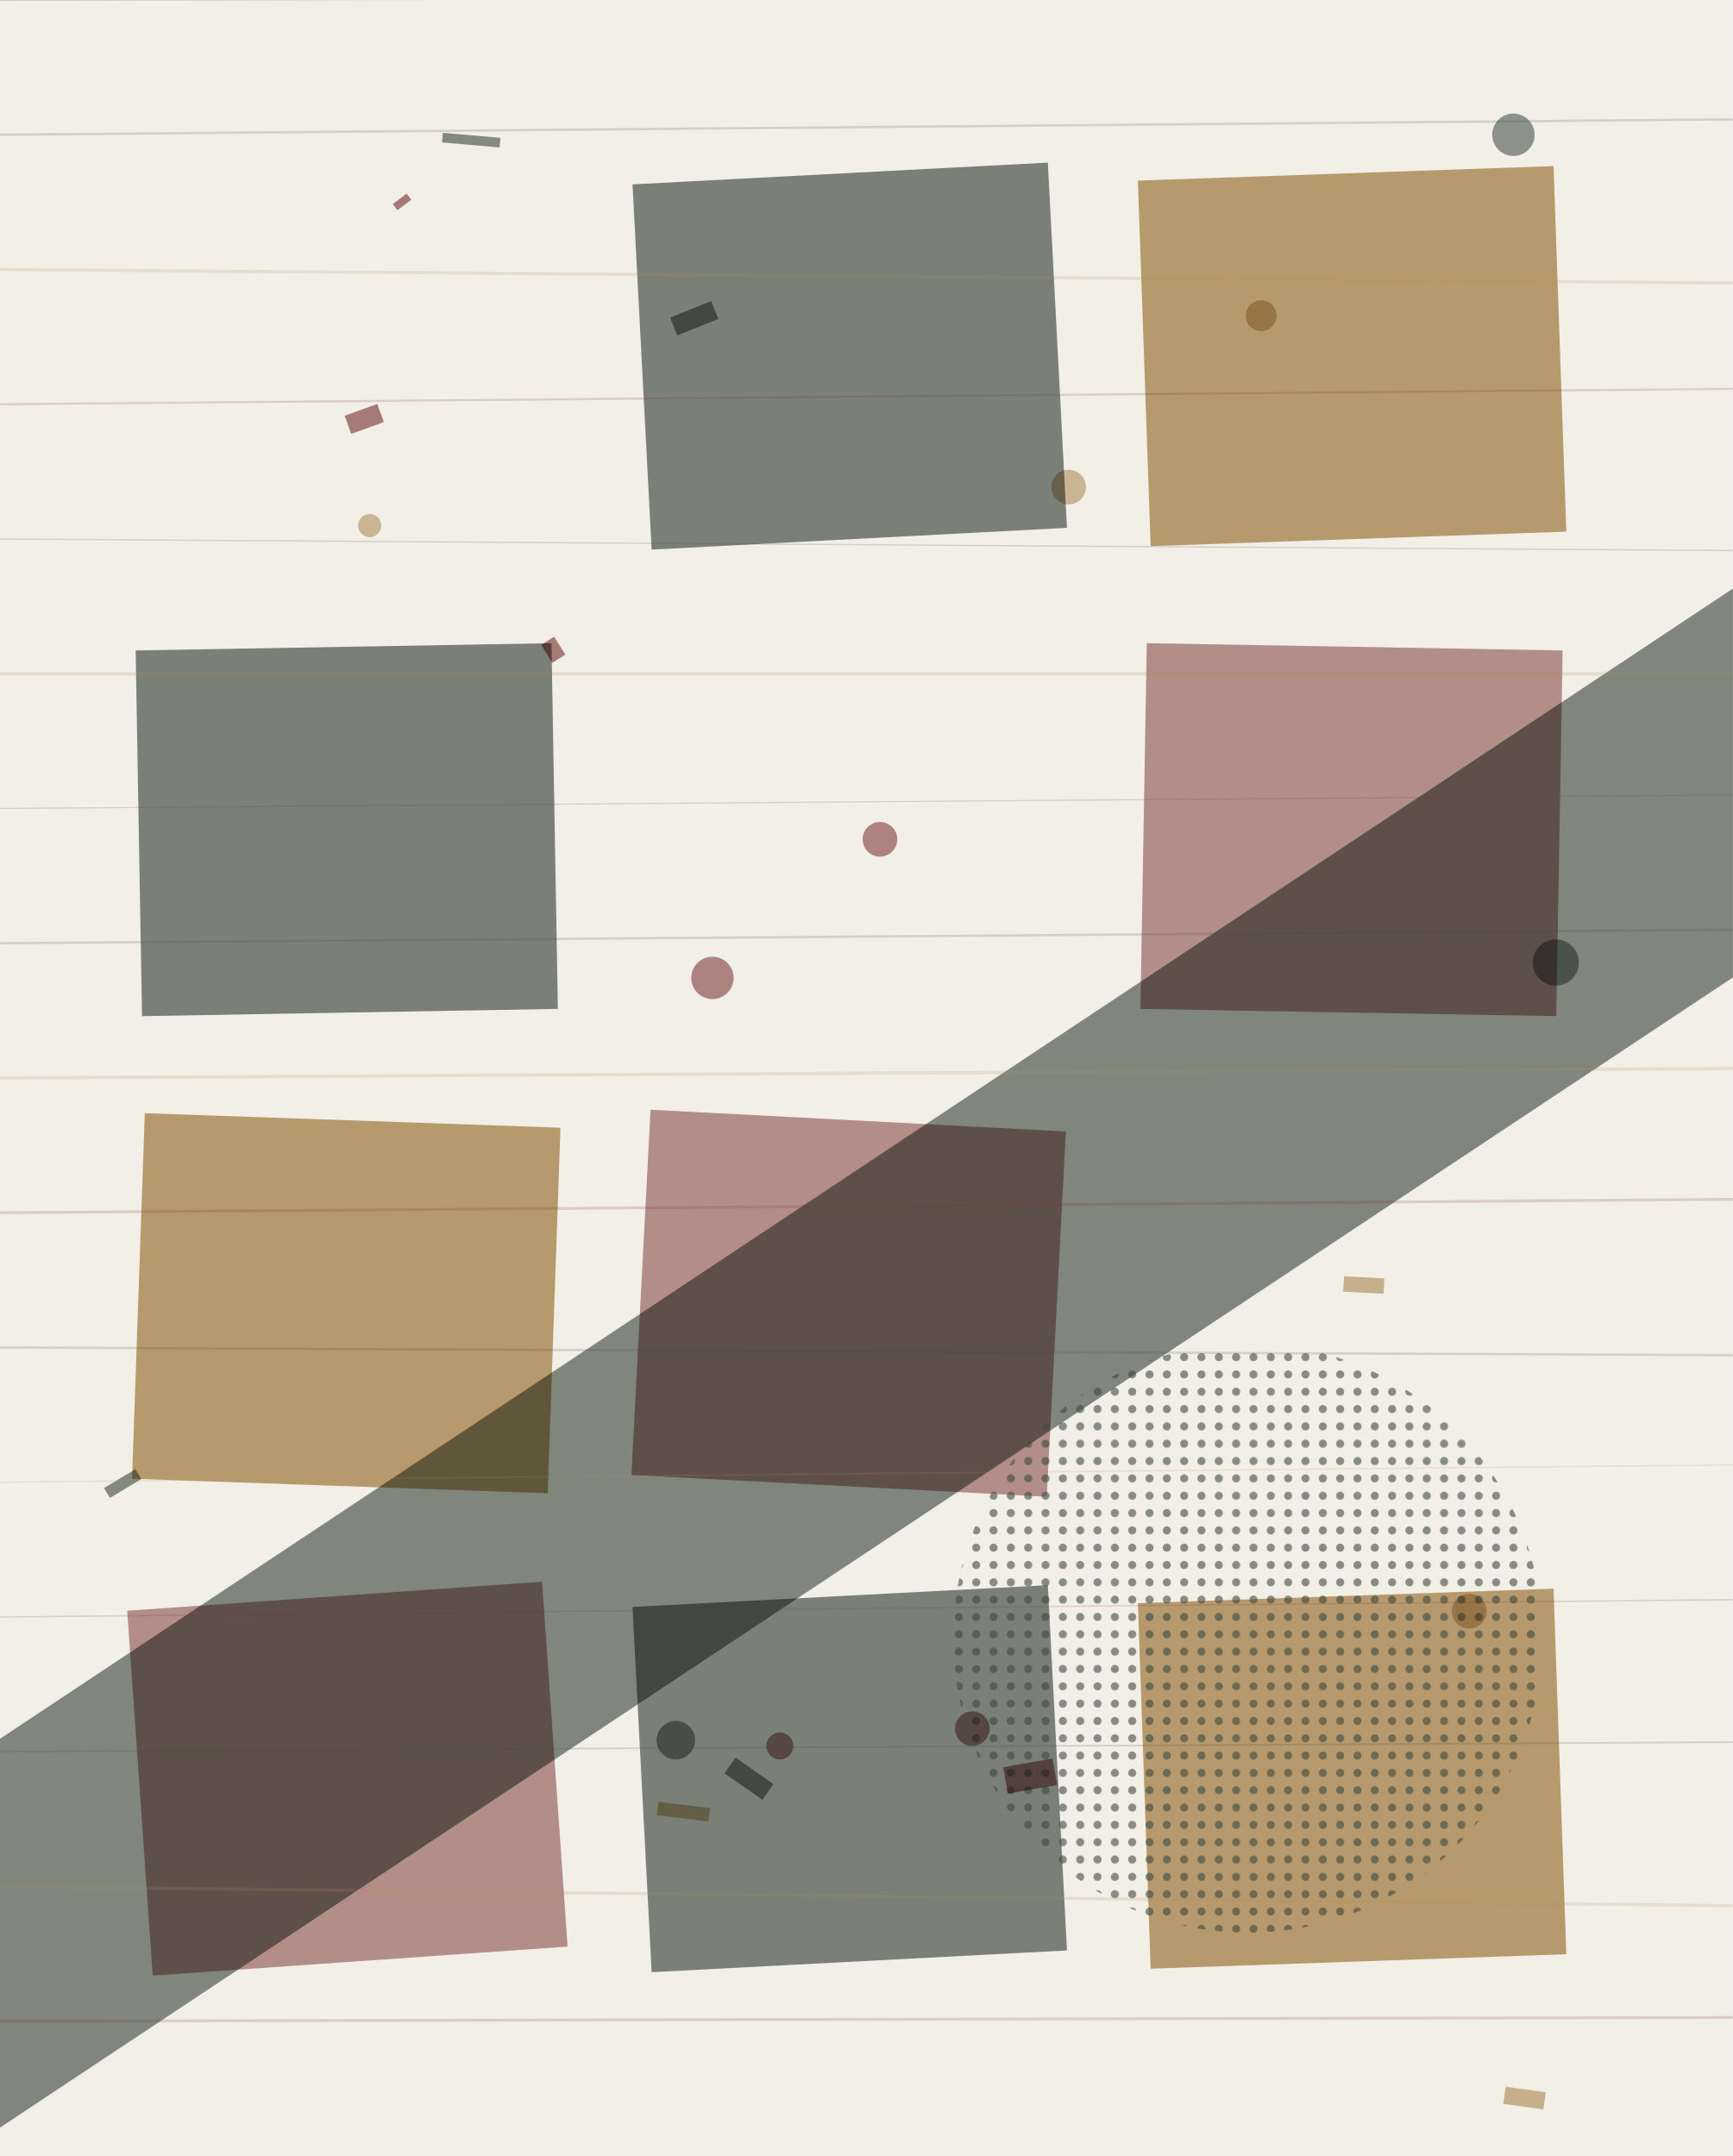
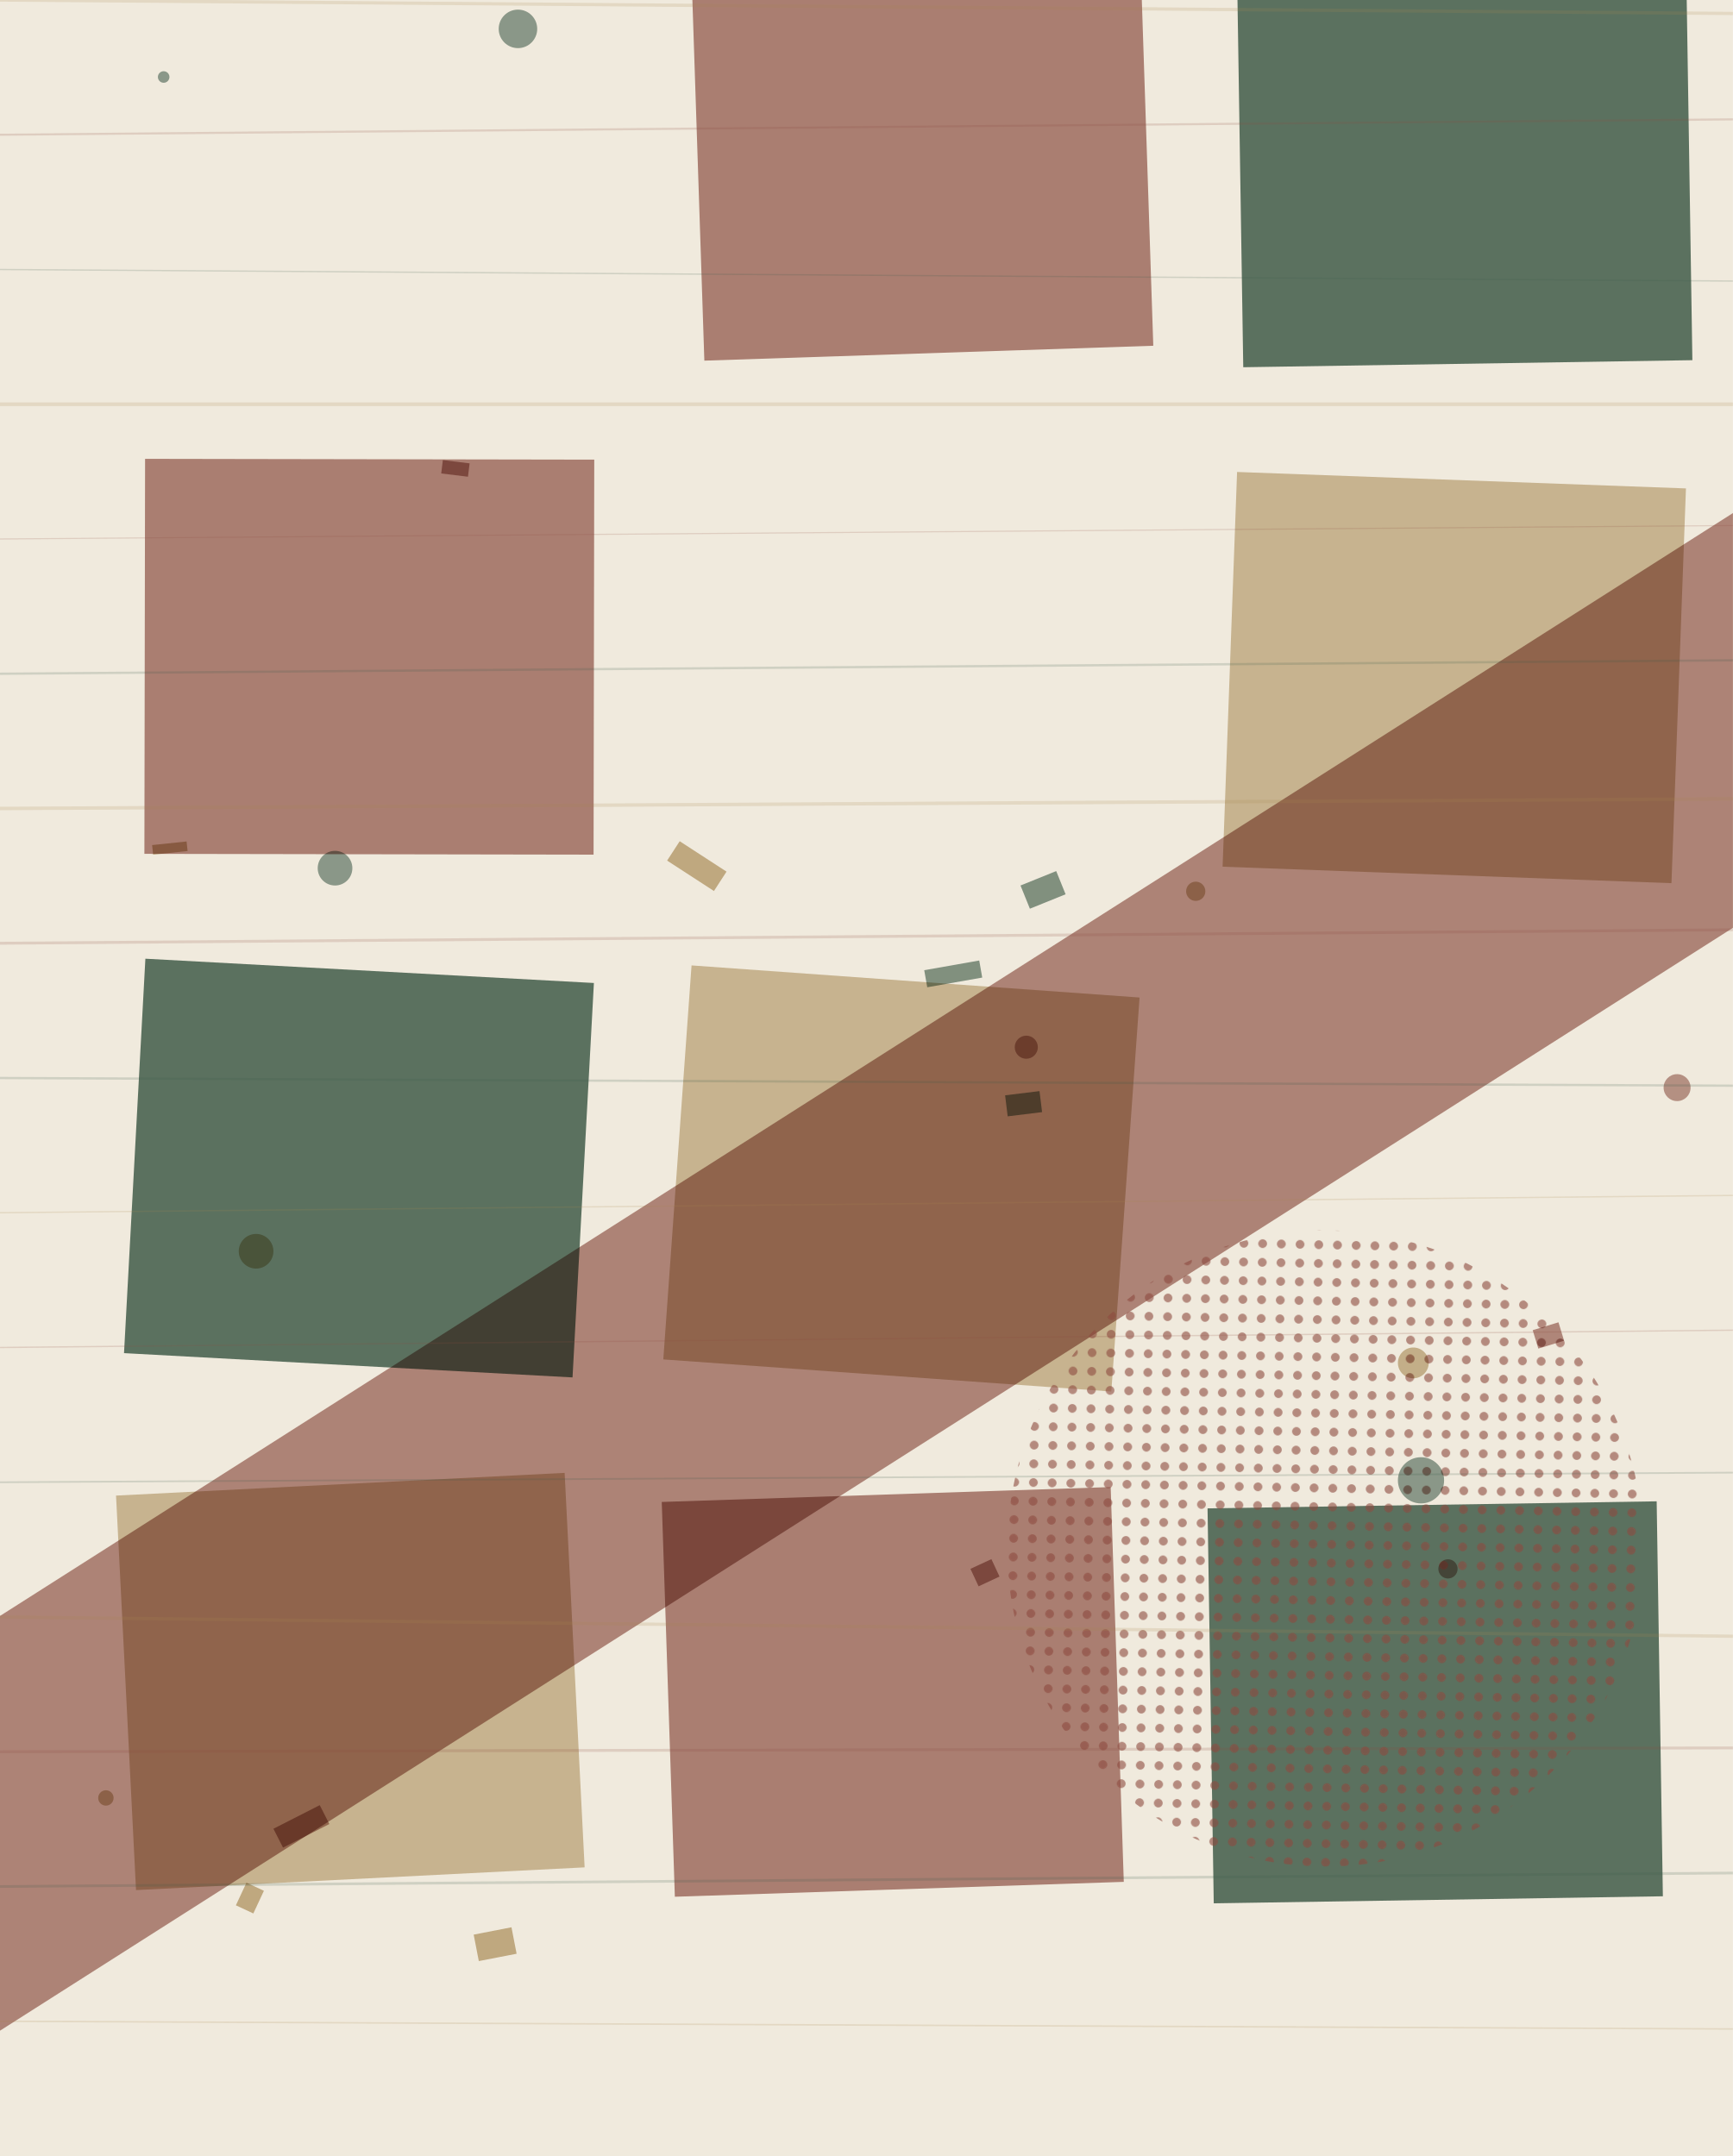
<svg xmlns="http://www.w3.org/2000/svg" viewBox="0 0 900 1120" preserveAspectRatio="xMidYMid slice" role="img">
  <defs>
    <pattern id="rd424" width="9" height="9" patternUnits="userSpaceOnUse">
-       <circle cx="3" cy="3" r="2.1" fill="#3D4A3F" />
+       <circle cx="3" cy="3" r="2.1" fill="#8C4A3F" />
    </pattern>
  </defs>
-   <rect width="900" height="1120" fill="#F2EFE7" />
-   <rect x="333" y="90" width="216" height="190" fill="#3D4A3F" opacity="0.65" transform="rotate(-3 441 179)" style="mix-blend-mode:multiply" />
-   <rect x="594" y="90" width="216" height="190" fill="#B08D57" opacity="0.80" transform="rotate(-2 702 179)" style="mix-blend-mode:multiply" />
-   <rect x="72" y="336" width="216" height="190" fill="#3D4A3F" opacity="0.65" transform="rotate(-1 180 426)" style="mix-blend-mode:multiply" />
-   <rect x="594" y="336" width="216" height="190" fill="#7A2E2E" opacity="0.50" transform="rotate(1 702 426)" style="mix-blend-mode:multiply" />
-   <rect x="72" y="582" width="216" height="190" fill="#B08D57" opacity="0.80" transform="rotate(2 180 672)" style="mix-blend-mode:multiply" />
-   <rect x="333" y="582" width="216" height="190" fill="#7A2E2E" opacity="0.50" transform="rotate(3 441 672)" style="mix-blend-mode:multiply" />
-   <rect x="72" y="829" width="216" height="190" fill="#7A2E2E" opacity="0.50" transform="rotate(-4 180 918)" style="mix-blend-mode:multiply" />
-   <rect x="333" y="829" width="216" height="190" fill="#3D4A3F" opacity="0.65" transform="rotate(-3 441 918)" style="mix-blend-mode:multiply" />
-   <rect x="594" y="829" width="216" height="190" fill="#B08D57" opacity="0.80" transform="rotate(-2 702 918)" style="mix-blend-mode:multiply" />
-   <path d="M-90,963 L990,246 L990,448 L-90,1165 Z" fill="#3D4A3F" opacity=".62" style="mix-blend-mode:multiply" />
-   <circle cx="648" cy="851" r="153" fill="url(#rd424)" opacity=".6" />
-   <circle cx="505" cy="898" r="9" fill="#7A2E2E" opacity=".55" style="mix-blend-mode:multiply" />
-   <rect x="54" y="773" width="19" height="6" fill="#3D4A3F" opacity=".6" transform="rotate(-31 54 773)" style="mix-blend-mode:multiply" />
-   <circle cx="763" cy="837" r="9" fill="#B08D57" opacity=".55" style="mix-blend-mode:multiply" />
-   <rect x="179" y="216" width="18" height="10" fill="#7A2E2E" opacity=".6" transform="rotate(-20 179 216)" style="mix-blend-mode:multiply" />
-   <circle cx="808" cy="500" r="12" fill="#3D4A3F" opacity=".55" style="mix-blend-mode:multiply" />
-   <rect x="342" y="936" width="27" height="7" fill="#B08D57" opacity=".6" transform="rotate(7 342 936)" style="mix-blend-mode:multiply" />
-   <circle cx="457" cy="436" r="9" fill="#7A2E2E" opacity=".55" style="mix-blend-mode:multiply" />
-   <rect x="382" y="913" width="24" height="10" fill="#3D4A3F" opacity=".6" transform="rotate(35 382 913)" style="mix-blend-mode:multiply" />
-   <circle cx="555" cy="253" r="9" fill="#B08D57" opacity=".55" style="mix-blend-mode:multiply" />
-   <rect x="281" y="335" width="8" height="11" fill="#7A2E2E" opacity=".6" transform="rotate(-32 281 335)" style="mix-blend-mode:multiply" />
-   <circle cx="786" cy="70" r="11" fill="#3D4A3F" opacity=".55" style="mix-blend-mode:multiply" />
-   <rect x="698" y="663" width="21" height="8" fill="#B08D57" opacity=".6" transform="rotate(3 698 663)" style="mix-blend-mode:multiply" />
-   <circle cx="405" cy="907" r="7" fill="#7A2E2E" opacity=".55" style="mix-blend-mode:multiply" />
-   <rect x="348" y="165" width="23" height="10" fill="#3D4A3F" opacity=".6" transform="rotate(-22 348 165)" style="mix-blend-mode:multiply" />
-   <circle cx="192" cy="273" r="6" fill="#B08D57" opacity=".55" style="mix-blend-mode:multiply" />
-   <rect x="521" y="918" width="26" height="14" fill="#7A2E2E" opacity=".6" transform="rotate(-10 521 918)" style="mix-blend-mode:multiply" />
-   <circle cx="351" cy="904" r="10" fill="#3D4A3F" opacity=".55" style="mix-blend-mode:multiply" />
-   <rect x="782" y="1084" width="21" height="9" fill="#B08D57" opacity=".6" transform="rotate(8 782 1084)" style="mix-blend-mode:multiply" />
-   <circle cx="370" cy="508" r="11" fill="#7A2E2E" opacity=".55" style="mix-blend-mode:multiply" />
-   <rect x="230" y="69" width="30" height="5" fill="#3D4A3F" opacity=".6" transform="rotate(5 230 69)" style="mix-blend-mode:multiply" />
-   <circle cx="655" cy="164" r="8" fill="#B08D57" opacity=".55" style="mix-blend-mode:multiply" />
-   <rect x="204" y="106" width="9" height="4" fill="#7A2E2E" opacity=".6" transform="rotate(-37 204 106)" style="mix-blend-mode:multiply" />
-   <path d="M0,0 L900,-2" stroke="#7A2E2E" stroke-width="1.1" opacity=".18" />
-   <path d="M0,70 L900,62" stroke="#3D4A3F" stroke-width="1.2" opacity=".18" />
-   <path d="M0,140 L900,147" stroke="#B08D57" stroke-width="1.7" opacity=".18" />
-   <path d="M0,210 L900,202" stroke="#7A2E2E" stroke-width="1.1" opacity=".18" />
-   <path d="M0,280 L900,286" stroke="#3D4A3F" stroke-width="0.7" opacity=".18" />
-   <path d="M0,350 L900,350" stroke="#B08D57" stroke-width="1.9" opacity=".18" />
-   <path d="M0,420 L900,413" stroke="#7A2E2E" stroke-width="0.6" opacity=".18" />
-   <path d="M0,490 L900,483" stroke="#3D4A3F" stroke-width="1.2" opacity=".18" />
-   <path d="M0,560 L900,555" stroke="#B08D57" stroke-width="1.8" opacity=".18" />
-   <path d="M0,630 L900,623" stroke="#7A2E2E" stroke-width="1.5" opacity=".18" />
-   <path d="M0,700 L900,704" stroke="#3D4A3F" stroke-width="1.2" opacity=".18" />
-   <path d="M0,770 L900,761" stroke="#B08D57" stroke-width="0.7" opacity=".18" />
-   <path d="M0,840 L900,831" stroke="#7A2E2E" stroke-width="0.7" opacity=".18" />
-   <path d="M0,910 L900,905" stroke="#3D4A3F" stroke-width="0.9" opacity=".18" />
-   <path d="M0,980 L900,990" stroke="#B08D57" stroke-width="1.7" opacity=".18" />
-   <path d="M0,1050 L900,1048" stroke="#7A2E2E" stroke-width="1.5" opacity=".18" />
+   <rect width="900" height="1120" fill="#F0EADD" />
+   <g transform="translate(450,560) rotate(1.1) scale(1.08) translate(-423,-629)">
+     <rect x="333" y="90" width="216" height="190" fill="#8C4A3F" opacity="0.65" transform="rotate(-3 441 179)" style="mix-blend-mode:multiply" />
+     <rect x="594" y="90" width="216" height="190" fill="#3A5A4A" opacity="0.80" transform="rotate(-2 702 179)" style="mix-blend-mode:multiply" />
+     <rect x="72" y="336" width="216" height="190" fill="#8C4A3F" opacity="0.65" transform="rotate(-1 180 426)" style="mix-blend-mode:multiply" />
+     <rect x="594" y="336" width="216" height="190" fill="#A8874B" opacity="0.50" transform="rotate(1 702 426)" style="mix-blend-mode:multiply" />
+     <rect x="72" y="582" width="216" height="190" fill="#3A5A4A" opacity="0.80" transform="rotate(2 180 672)" style="mix-blend-mode:multiply" />
+     <rect x="333" y="582" width="216" height="190" fill="#A8874B" opacity="0.50" transform="rotate(3 441 672)" style="mix-blend-mode:multiply" />
+     <rect x="72" y="829" width="216" height="190" fill="#A8874B" opacity="0.50" transform="rotate(-4 180 918)" style="mix-blend-mode:multiply" />
+     <rect x="333" y="829" width="216" height="190" fill="#8C4A3F" opacity="0.65" transform="rotate(-3 441 918)" style="mix-blend-mode:multiply" />
+     <rect x="594" y="829" width="216" height="190" fill="#3A5A4A" opacity="0.80" transform="rotate(-2 702 918)" style="mix-blend-mode:multiply" />
+     <path d="M-90,963 L990,246 L990,448 L-90,1165 Z" fill="#8C4A3F" opacity=".62" style="mix-blend-mode:multiply" />
+     <circle cx="648" cy="851" r="153" fill="url(#rd424)" opacity=".6" />
+   </g>
+   <circle cx="621" cy="463" r="5" fill="#A8874B" opacity=".55" style="mix-blend-mode:multiply" />
+   <rect x="142" y="950" width="27" height="11" fill="#8C4A3F" opacity=".6" transform="rotate(-27 142 950)" style="mix-blend-mode:multiply" />
+   <circle cx="174" cy="451" r="9" fill="#3A5A4A" opacity=".55" style="mix-blend-mode:multiply" />
+   <rect x="246" y="1005" width="20" height="14" fill="#A8874B" opacity=".6" transform="rotate(-11 246 1005)" style="mix-blend-mode:multiply" />
+   <circle cx="752" cy="815" r="5" fill="#8C4A3F" opacity=".55" style="mix-blend-mode:multiply" />
+   <rect x="522" y="569" width="18" height="11" fill="#3A5A4A" opacity=".6" transform="rotate(-7 522 569)" style="mix-blend-mode:multiply" />
+   <circle cx="734" cy="708" r="8" fill="#A8874B" opacity=".55" style="mix-blend-mode:multiply" />
+   <rect x="796" y="691" width="14" height="10" fill="#8C4A3F" opacity=".6" transform="rotate(-17 796 691)" style="mix-blend-mode:multiply" />
+   <circle cx="269" cy="15" r="10" fill="#3A5A4A" opacity=".55" style="mix-blend-mode:multiply" />
+   <rect x="128" y="978" width="10" height="13" fill="#A8874B" opacity=".6" transform="rotate(25 128 978)" style="mix-blend-mode:multiply" />
+   <circle cx="533" cy="544" r="6" fill="#8C4A3F" opacity=".55" style="mix-blend-mode:multiply" />
+   <rect x="480" y="504" width="29" height="9" fill="#3A5A4A" opacity=".6" transform="rotate(-10 480 504)" style="mix-blend-mode:multiply" />
+   <circle cx="133" cy="650" r="9" fill="#A8874B" opacity=".55" style="mix-blend-mode:multiply" />
+   <rect x="230" y="239" width="14" height="7" fill="#8C4A3F" opacity=".6" transform="rotate(7 230 239)" style="mix-blend-mode:multiply" />
+   <circle cx="738" cy="769" r="12" fill="#3A5A4A" opacity=".55" style="mix-blend-mode:multiply" />
+   <rect x="353" y="437" width="29" height="12" fill="#A8874B" opacity=".6" transform="rotate(33 353 437)" style="mix-blend-mode:multiply" />
+   <circle cx="871" cy="565" r="7" fill="#8C4A3F" opacity=".55" style="mix-blend-mode:multiply" />
+   <rect x="530" y="460" width="20" height="13" fill="#3A5A4A" opacity=".6" transform="rotate(-22 530 460)" style="mix-blend-mode:multiply" />
+   <circle cx="55" cy="934" r="4" fill="#A8874B" opacity=".55" style="mix-blend-mode:multiply" />
+   <rect x="504" y="815" width="12" height="10" fill="#8C4A3F" opacity=".6" transform="rotate(-25 504 815)" style="mix-blend-mode:multiply" />
+   <circle cx="85" cy="40" r="3" fill="#3A5A4A" opacity=".55" style="mix-blend-mode:multiply" />
+   <rect x="79" y="439" width="18" height="5" fill="#A8874B" opacity=".6" transform="rotate(-6 79 439)" style="mix-blend-mode:multiply" />
+   <path d="M0,0 L900,7" stroke="#A8874B" stroke-width="1.7" opacity=".18" />
+   <path d="M0,70 L900,62" stroke="#8C4A3F" stroke-width="1.1" opacity=".18" />
+   <path d="M0,140 L900,146" stroke="#3A5A4A" stroke-width="0.7" opacity=".18" />
+   <path d="M0,210 L900,210" stroke="#A8874B" stroke-width="1.9" opacity=".18" />
+   <path d="M0,280 L900,273" stroke="#8C4A3F" stroke-width="0.6" opacity=".18" />
+   <path d="M0,350 L900,343" stroke="#3A5A4A" stroke-width="1.2" opacity=".18" />
+   <path d="M0,420 L900,415" stroke="#A8874B" stroke-width="1.8" opacity=".18" />
+   <path d="M0,490 L900,483" stroke="#8C4A3F" stroke-width="1.5" opacity=".18" />
+   <path d="M0,560 L900,564" stroke="#3A5A4A" stroke-width="1.2" opacity=".18" />
+   <path d="M0,630 L900,621" stroke="#A8874B" stroke-width="0.7" opacity=".18" />
+   <path d="M0,700 L900,691" stroke="#8C4A3F" stroke-width="0.7" opacity=".18" />
+   <path d="M0,770 L900,765" stroke="#3A5A4A" stroke-width="0.9" opacity=".18" />
+   <path d="M0,840 L900,850" stroke="#A8874B" stroke-width="1.7" opacity=".18" />
+   <path d="M0,910 L900,908" stroke="#8C4A3F" stroke-width="1.5" opacity=".18" />
+   <path d="M0,980 L900,973" stroke="#3A5A4A" stroke-width="1.4" opacity=".18" />
+   <path d="M0,1050 L900,1054" stroke="#A8874B" stroke-width="0.8" opacity=".18" />
</svg>
